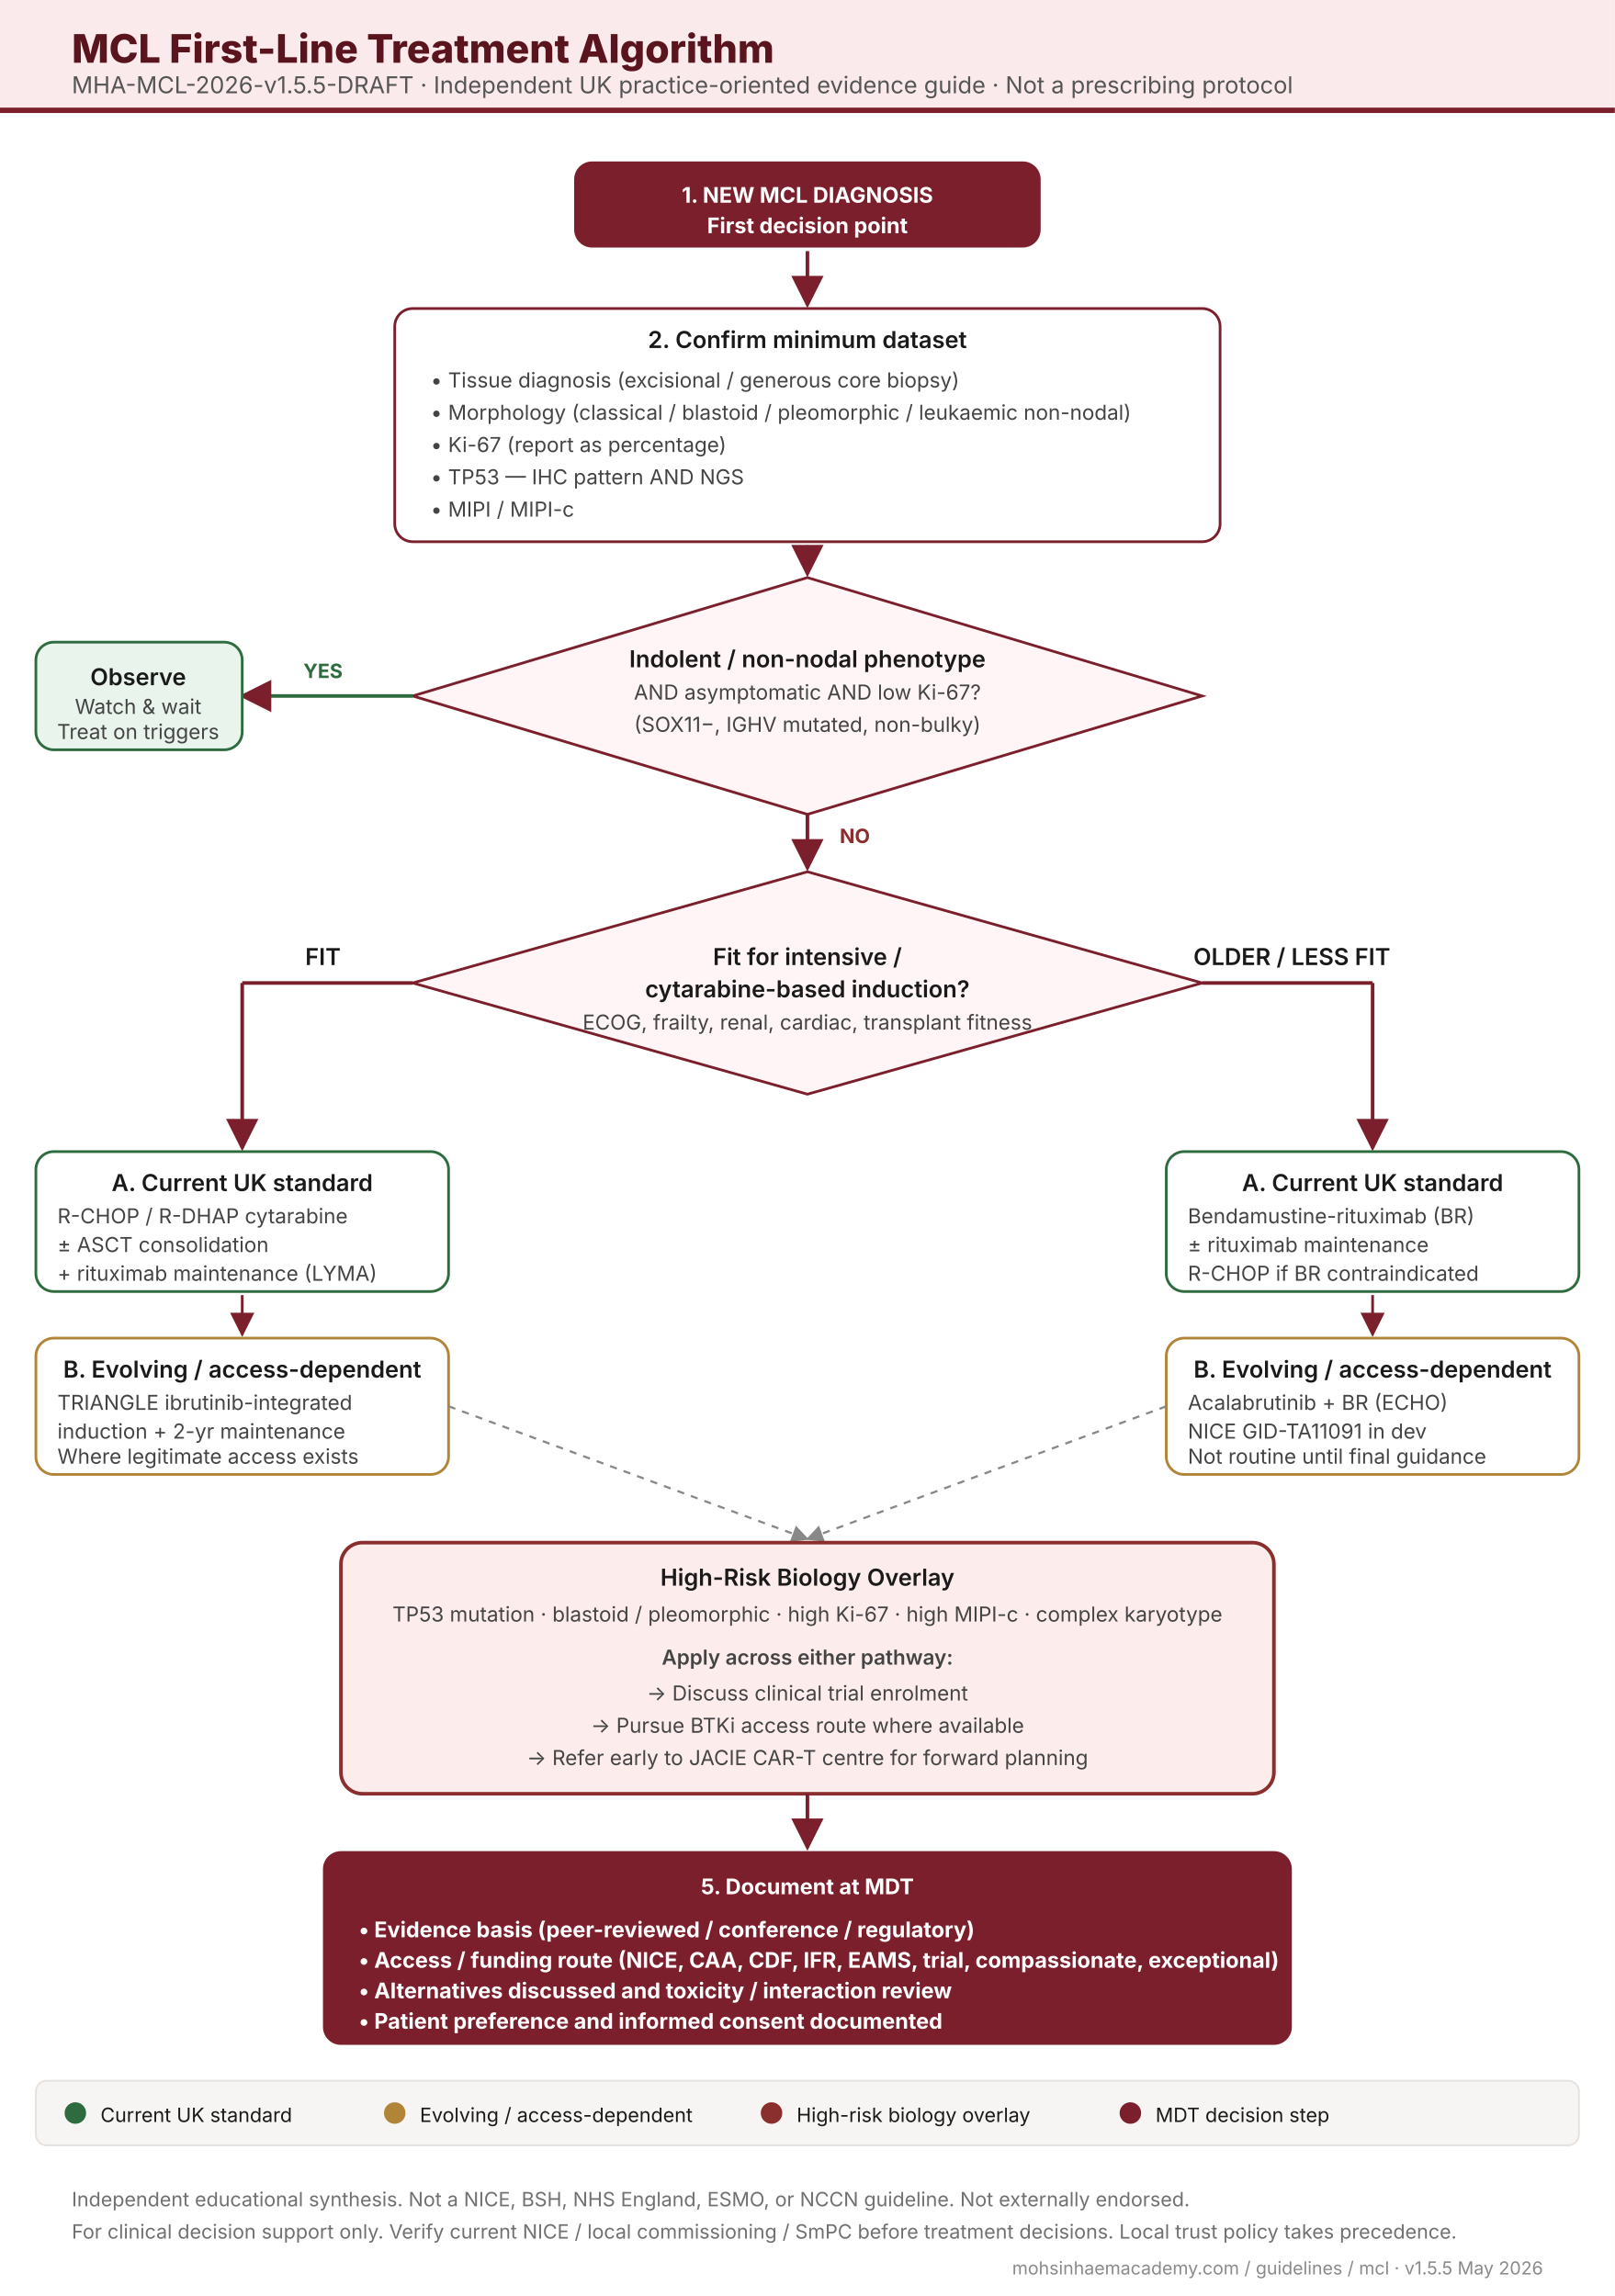
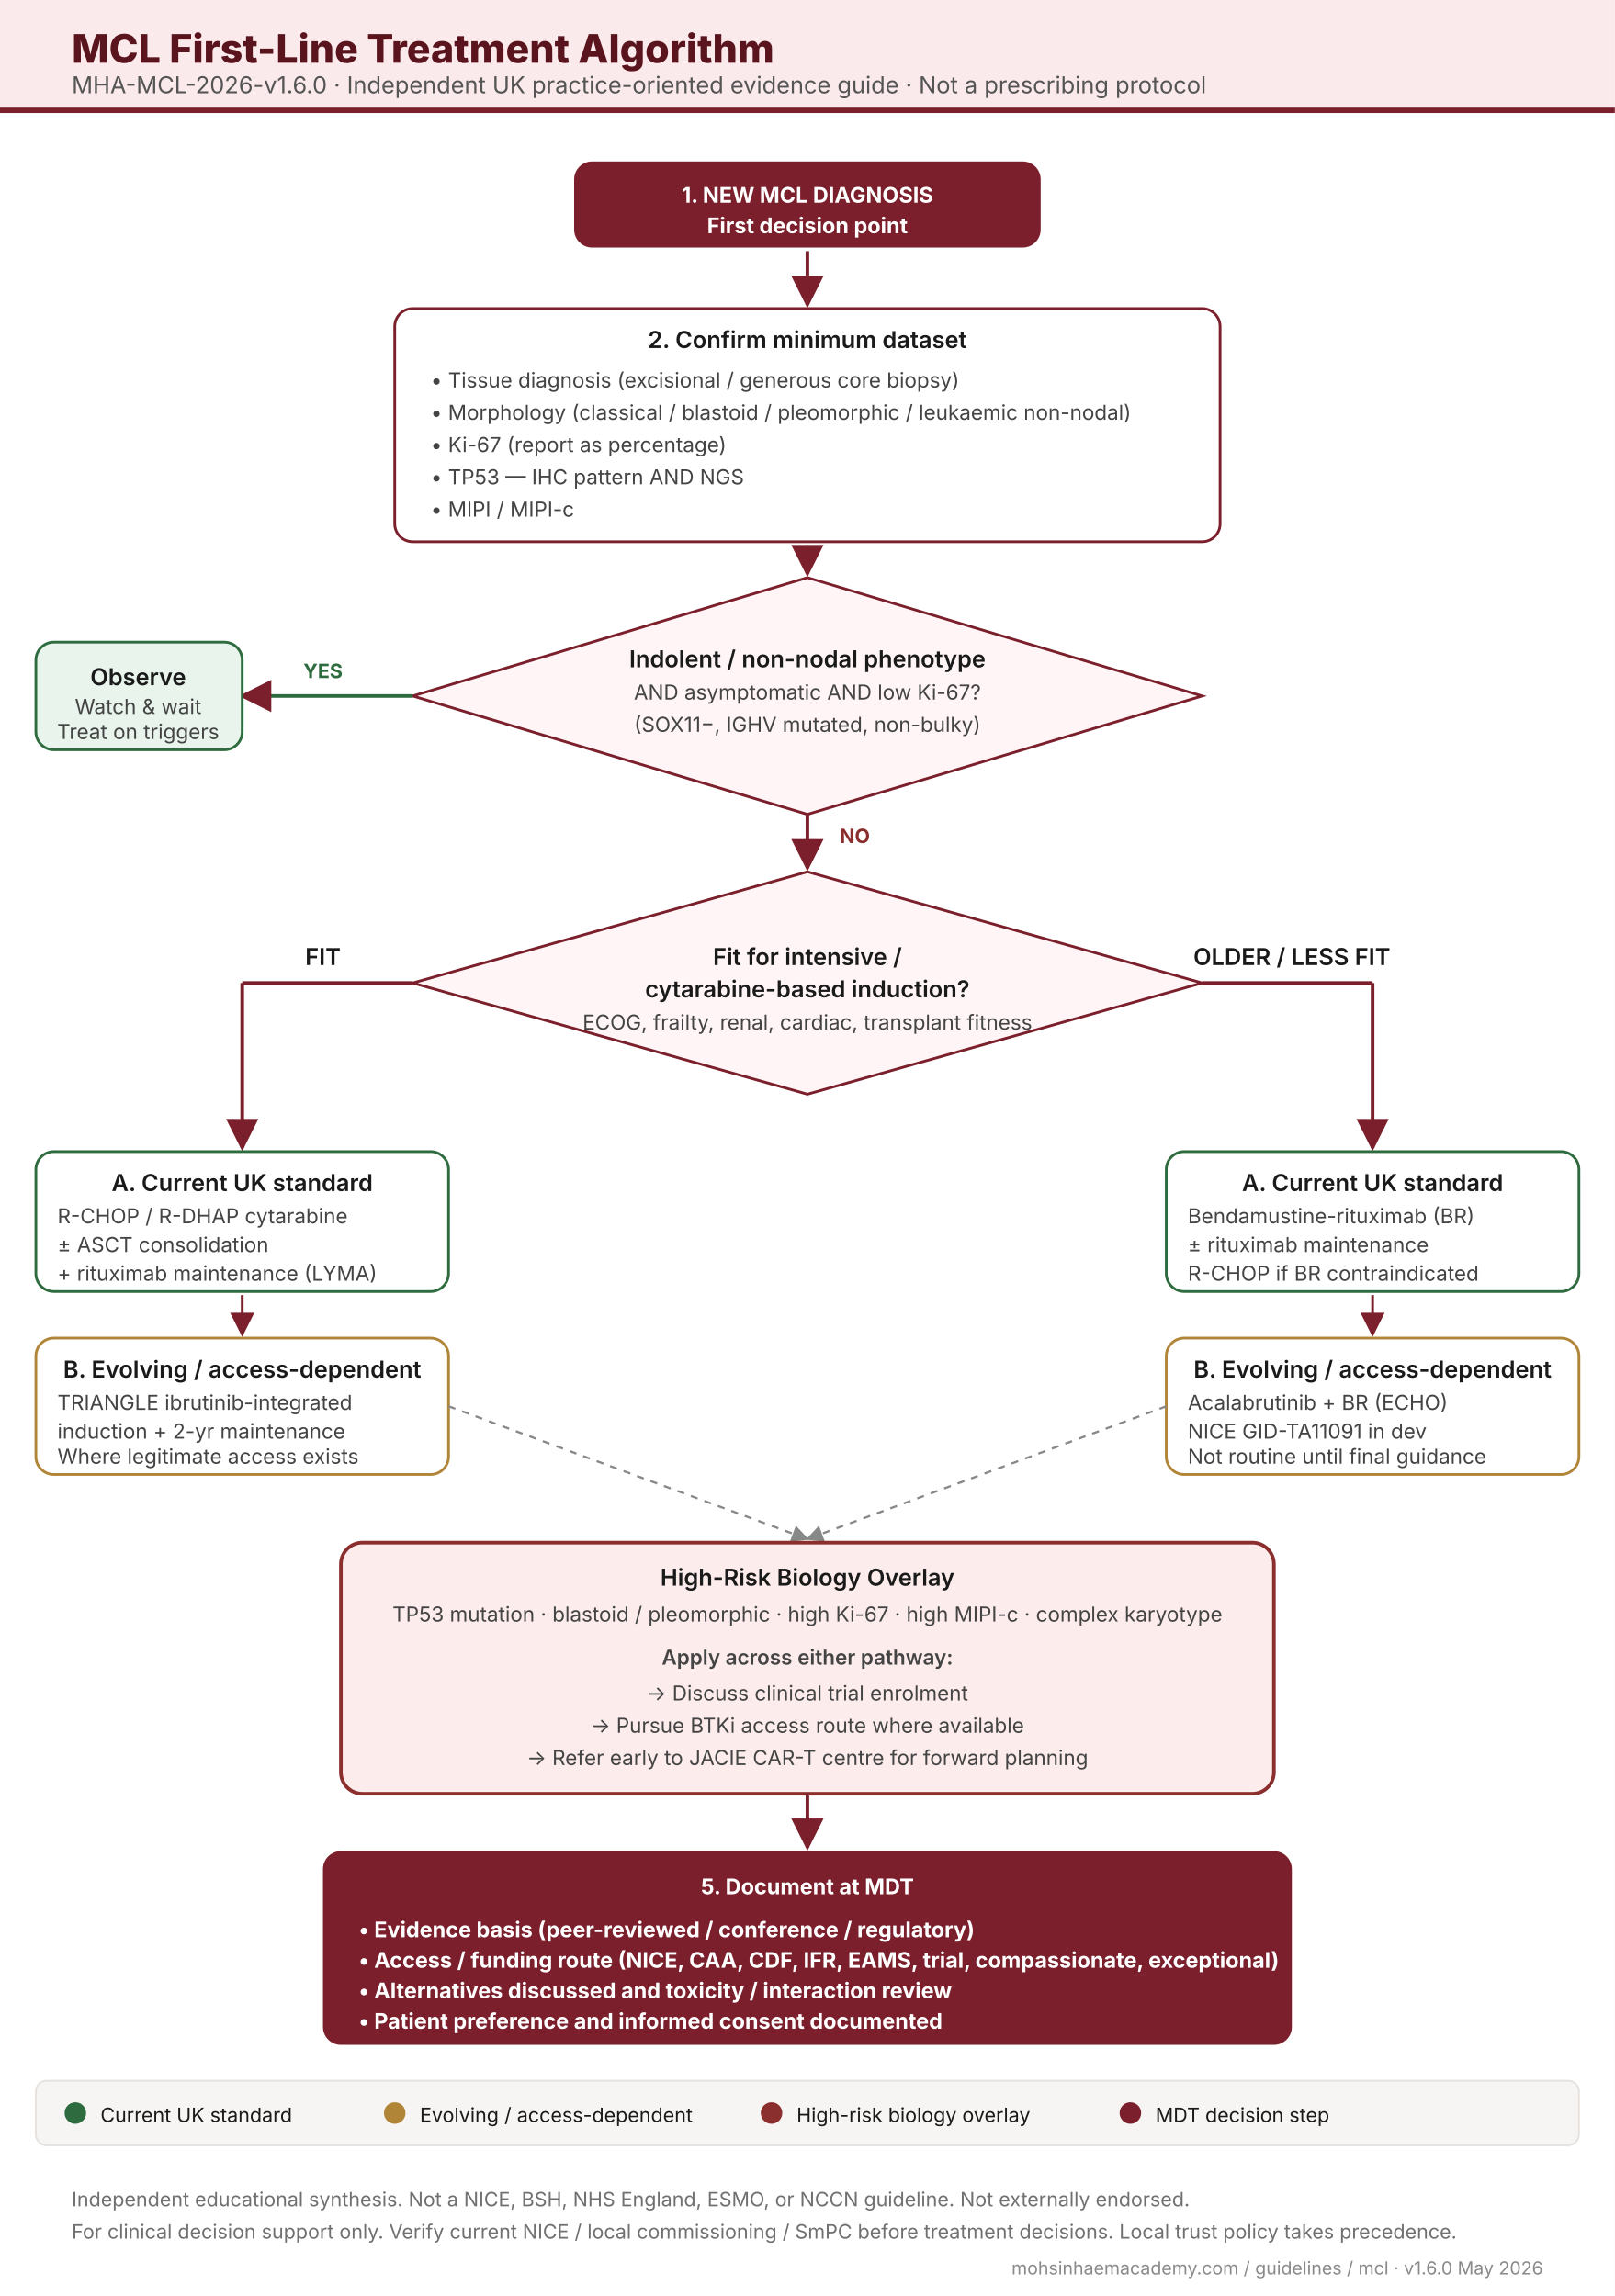
<svg xmlns="http://www.w3.org/2000/svg" viewBox="0 0 900 1280" font-family="Inter, -apple-system, 'Segoe UI', Roboto, sans-serif">
  <style>
    .title    { font-size: 22px; font-weight: 800; fill: #5a141d; }
    .subtitle { font-size: 13px; fill: #555; }
    .footer   { font-size: 11px; fill: #707070; }
    .step     { font-size: 12px; font-weight: 700; fill: #fff; }
    .label    { font-size: 13px; font-weight: 600; fill: #1a1a1a; }
    .sub      { font-size: 11.5px; fill: #444; }
    .branch-y { font-size: 11px; font-weight: 700; fill: #2e6b3e; }
    .branch-n { font-size: 11px; font-weight: 700; fill: #8b2e2e; }
    .legendlbl{ font-size: 11px; fill: #1a1a1a; }
    .corner   { font-size: 10px; fill: #8a8a8a; }
  </style>
  <defs>
    <marker id="arrow" viewBox="0 0 10 10" refX="9" refY="5" markerWidth="9" markerHeight="9" orient="auto-start-reverse">
      <path d="M0,0 L10,5 L0,10 z" fill="#7a1f2b" />
    </marker>
    <marker id="arrowgrey" viewBox="0 0 10 10" refX="9" refY="5" markerWidth="8" markerHeight="8" orient="auto-start-reverse">
      <path d="M0,0 L10,5 L0,10 z" fill="#888" />
    </marker>
  </defs>
  <rect x="0" y="0" width="900" height="1280" fill="#ffffff" />
  <rect x="0" y="0" width="900" height="60" fill="#fbeaec" />
  <rect x="0" y="60" width="900" height="3" fill="#7a1f2b" />
  <text x="40" y="35" class="title">MCL First-Line Treatment Algorithm</text>
-   <text x="40" y="52" class="subtitle">MHA-MCL-2026-v1.5.5-DRAFT  ·  Independent UK practice-oriented evidence guide  ·  Not a prescribing protocol</text>
+   <text x="40" y="52" class="subtitle">MHA-MCL-2026-v1.6.0  ·  Independent UK practice-oriented evidence guide  ·  Not a prescribing protocol</text>
  <rect x="320" y="90" width="260" height="48" rx="10" fill="#7a1f2b" />
  <text x="450" y="113" text-anchor="middle" class="step">1.  NEW MCL DIAGNOSIS</text>
  <text x="450" y="130" text-anchor="middle" class="step" font-size="11" font-weight="500">First decision point</text>
  <line x1="450" y1="140" x2="450" y2="170" stroke="#7a1f2b" stroke-width="2" marker-end="url(#arrow)" />
  <rect x="220" y="172" width="460" height="130" rx="10" fill="#ffffff" stroke="#7a1f2b" stroke-width="1.5" />
  <text x="450" y="194" text-anchor="middle" class="label">2.  Confirm minimum dataset</text>
  <text x="240" y="216" class="sub">•  Tissue diagnosis (excisional / generous core biopsy)</text>
  <text x="240" y="234" class="sub">•  Morphology (classical / blastoid / pleomorphic / leukaemic non-nodal)</text>
  <text x="240" y="252" class="sub">•  Ki-67 (report as percentage)</text>
  <text x="240" y="270" class="sub">•  TP53 — IHC pattern AND NGS</text>
  <text x="240" y="288" class="sub">•  MIPI / MIPI-c</text>
  <line x1="450" y1="304" x2="450" y2="320" stroke="#7a1f2b" stroke-width="2" marker-end="url(#arrow)" />
  <polygon points="450,322 670,388 450,454 230,388" fill="#fff5f6" stroke="#7a1f2b" stroke-width="1.5" />
  <text x="450" y="372" text-anchor="middle" class="label">Indolent / non-nodal phenotype</text>
  <text x="450" y="390" text-anchor="middle" class="sub">AND asymptomatic AND low Ki-67?</text>
  <text x="450" y="408" text-anchor="middle" class="sub">(SOX11−, IGHV mutated, non-bulky)</text>
  <line x1="230" y1="388" x2="135" y2="388" stroke="#2e6b3e" stroke-width="2" marker-end="url(#arrow)" />
  <text x="180" y="378" text-anchor="middle" class="branch-y">YES</text>
  <rect x="20" y="358" width="115" height="60" rx="10" fill="#e8f4ec" stroke="#2e6b3e" stroke-width="1.5" />
  <text x="77" y="382" text-anchor="middle" class="label" fill="#2e6b3e">Observe</text>
  <text x="77" y="398" text-anchor="middle" class="sub">Watch &amp; wait</text>
  <text x="77" y="412" text-anchor="middle" class="sub">Treat on triggers</text>
  <line x1="450" y1="454" x2="450" y2="484" stroke="#7a1f2b" stroke-width="2" marker-end="url(#arrow)" />
  <text x="468" y="470" class="branch-n">NO</text>
  <polygon points="450,486 670,548 450,610 230,548" fill="#fff5f6" stroke="#7a1f2b" stroke-width="1.5" />
  <text x="450" y="538" text-anchor="middle" class="label">Fit for intensive /</text>
  <text x="450" y="556" text-anchor="middle" class="label">cytarabine-based induction?</text>
  <text x="450" y="574" text-anchor="middle" class="sub">ECOG, frailty, renal, cardiac, transplant fitness</text>
  <line x1="230" y1="548" x2="135" y2="548" stroke="#7a1f2b" stroke-width="2" />
  <line x1="135" y1="548" x2="135" y2="640" stroke="#7a1f2b" stroke-width="2" marker-end="url(#arrow)" />
  <text x="180" y="538" text-anchor="middle" class="label" font-size="11">FIT</text>
  <rect x="20" y="642" width="230" height="78" rx="10" fill="#ffffff" stroke="#2e6b3e" stroke-width="1.5" />
  <text x="135" y="664" text-anchor="middle" class="label" fill="#2e6b3e">A. Current UK standard</text>
  <text x="32" y="682" class="sub">R-CHOP / R-DHAP cytarabine</text>
  <text x="32" y="698" class="sub">± ASCT consolidation</text>
  <text x="32" y="714" class="sub">+ rituximab maintenance (LYMA)</text>
  <line x1="135" y1="722" x2="135" y2="744" stroke="#7a1f2b" stroke-width="1.5" marker-end="url(#arrow)" />
  <rect x="20" y="746" width="230" height="76" rx="10" fill="#ffffff" stroke="#b08538" stroke-width="1.5" />
  <text x="135" y="768" text-anchor="middle" class="label" fill="#b08538">B. Evolving / access-dependent</text>
  <text x="32" y="786" class="sub">TRIANGLE ibrutinib-integrated</text>
  <text x="32" y="802" class="sub">induction + 2-yr maintenance</text>
  <text x="32" y="816" class="sub">Where legitimate access exists</text>
  <line x1="670" y1="548" x2="765" y2="548" stroke="#7a1f2b" stroke-width="2" />
  <line x1="765" y1="548" x2="765" y2="640" stroke="#7a1f2b" stroke-width="2" marker-end="url(#arrow)" />
  <text x="720" y="538" text-anchor="middle" class="label" font-size="11">OLDER / LESS FIT</text>
  <rect x="650" y="642" width="230" height="78" rx="10" fill="#ffffff" stroke="#2e6b3e" stroke-width="1.5" />
  <text x="765" y="664" text-anchor="middle" class="label" fill="#2e6b3e">A. Current UK standard</text>
  <text x="662" y="682" class="sub">Bendamustine-rituximab (BR)</text>
  <text x="662" y="698" class="sub">± rituximab maintenance</text>
  <text x="662" y="714" class="sub">R-CHOP if BR contraindicated</text>
  <line x1="765" y1="722" x2="765" y2="744" stroke="#7a1f2b" stroke-width="1.5" marker-end="url(#arrow)" />
  <rect x="650" y="746" width="230" height="76" rx="10" fill="#ffffff" stroke="#b08538" stroke-width="1.5" />
  <text x="765" y="768" text-anchor="middle" class="label" fill="#b08538">B. Evolving / access-dependent</text>
  <text x="662" y="786" class="sub">Acalabrutinib + BR (ECHO)</text>
  <text x="662" y="802" class="sub">NICE GID-TA11091 in dev</text>
  <text x="662" y="816" class="sub">Not routine until final guidance</text>
  <line x1="250" y1="784" x2="450" y2="858" stroke="#888" stroke-width="1.2" stroke-dasharray="4,4" marker-end="url(#arrowgrey)" />
  <line x1="650" y1="784" x2="450" y2="858" stroke="#888" stroke-width="1.2" stroke-dasharray="4,4" marker-end="url(#arrowgrey)" />
  <rect x="190" y="860" width="520" height="140" rx="12" fill="#fdecec" stroke="#8b2e2e" stroke-width="2" />
  <text x="450" y="884" text-anchor="middle" class="label" fill="#8b2e2e">High-Risk Biology Overlay</text>
  <text x="450" y="904" text-anchor="middle" class="sub">TP53 mutation  ·  blastoid / pleomorphic  ·  high Ki-67  ·  high MIPI-c  ·  complex karyotype</text>
  <text x="450" y="928" text-anchor="middle" class="sub" font-weight="600" fill="#1a1a1a">Apply across either pathway:</text>
  <text x="450" y="948" text-anchor="middle" class="sub">→  Discuss clinical trial enrolment</text>
  <text x="450" y="966" text-anchor="middle" class="sub">→  Pursue BTKi access route where available</text>
  <text x="450" y="984" text-anchor="middle" class="sub">→  Refer early to JACIE CAR-T centre for forward planning</text>
  <line x1="450" y1="1000" x2="450" y2="1030" stroke="#7a1f2b" stroke-width="2" marker-end="url(#arrow)" />
  <rect x="180" y="1032" width="540" height="108" rx="10" fill="#7a1f2b" />
  <text x="450" y="1056" text-anchor="middle" class="step" font-size="15">5.  Document at MDT</text>
  <text x="200" y="1080" class="step" font-size="11" font-weight="500">•  Evidence basis (peer-reviewed / conference / regulatory)</text>
  <text x="200" y="1097" class="step" font-size="11" font-weight="500">•  Access / funding route (NICE, CAA, CDF, IFR, EAMS, trial, compassionate, exceptional)</text>
  <text x="200" y="1114" class="step" font-size="11" font-weight="500">•  Alternatives discussed and toxicity / interaction review</text>
  <text x="200" y="1131" class="step" font-size="11" font-weight="500">•  Patient preference and informed consent documented</text>
  <rect x="20" y="1160" width="860" height="36" rx="6" fill="#f7f5f3" stroke="#e6e1dd" stroke-width="1" />
  <circle cx="42" cy="1178" r="6" fill="#2e6b3e" />
  <text x="56" y="1183" class="legendlbl">Current UK standard</text>
  <circle cx="220" cy="1178" r="6" fill="#b08538" />
  <text x="234" y="1183" class="legendlbl">Evolving / access-dependent</text>
  <circle cx="430" cy="1178" r="6" fill="#8b2e2e" />
  <text x="444" y="1183" class="legendlbl">High-risk biology overlay</text>
  <circle cx="630" cy="1178" r="6" fill="#7a1f2b" />
  <text x="644" y="1183" class="legendlbl">MDT decision step</text>
  <text x="40" y="1230" class="footer">Independent educational synthesis. Not a NICE, BSH, NHS England, ESMO, or NCCN guideline. Not externally endorsed.</text>
  <text x="40" y="1248" class="footer">For clinical decision support only. Verify current NICE / local commissioning / SmPC before treatment decisions. Local trust policy takes precedence.</text>
-   <text x="860" y="1268" text-anchor="end" class="corner">mohsinhaemacademy.com / guidelines / mcl  ·  v1.5.5 May 2026</text>
+   <text x="860" y="1268" text-anchor="end" class="corner">mohsinhaemacademy.com / guidelines / mcl  ·  v1.6.0 May 2026</text>
</svg>
